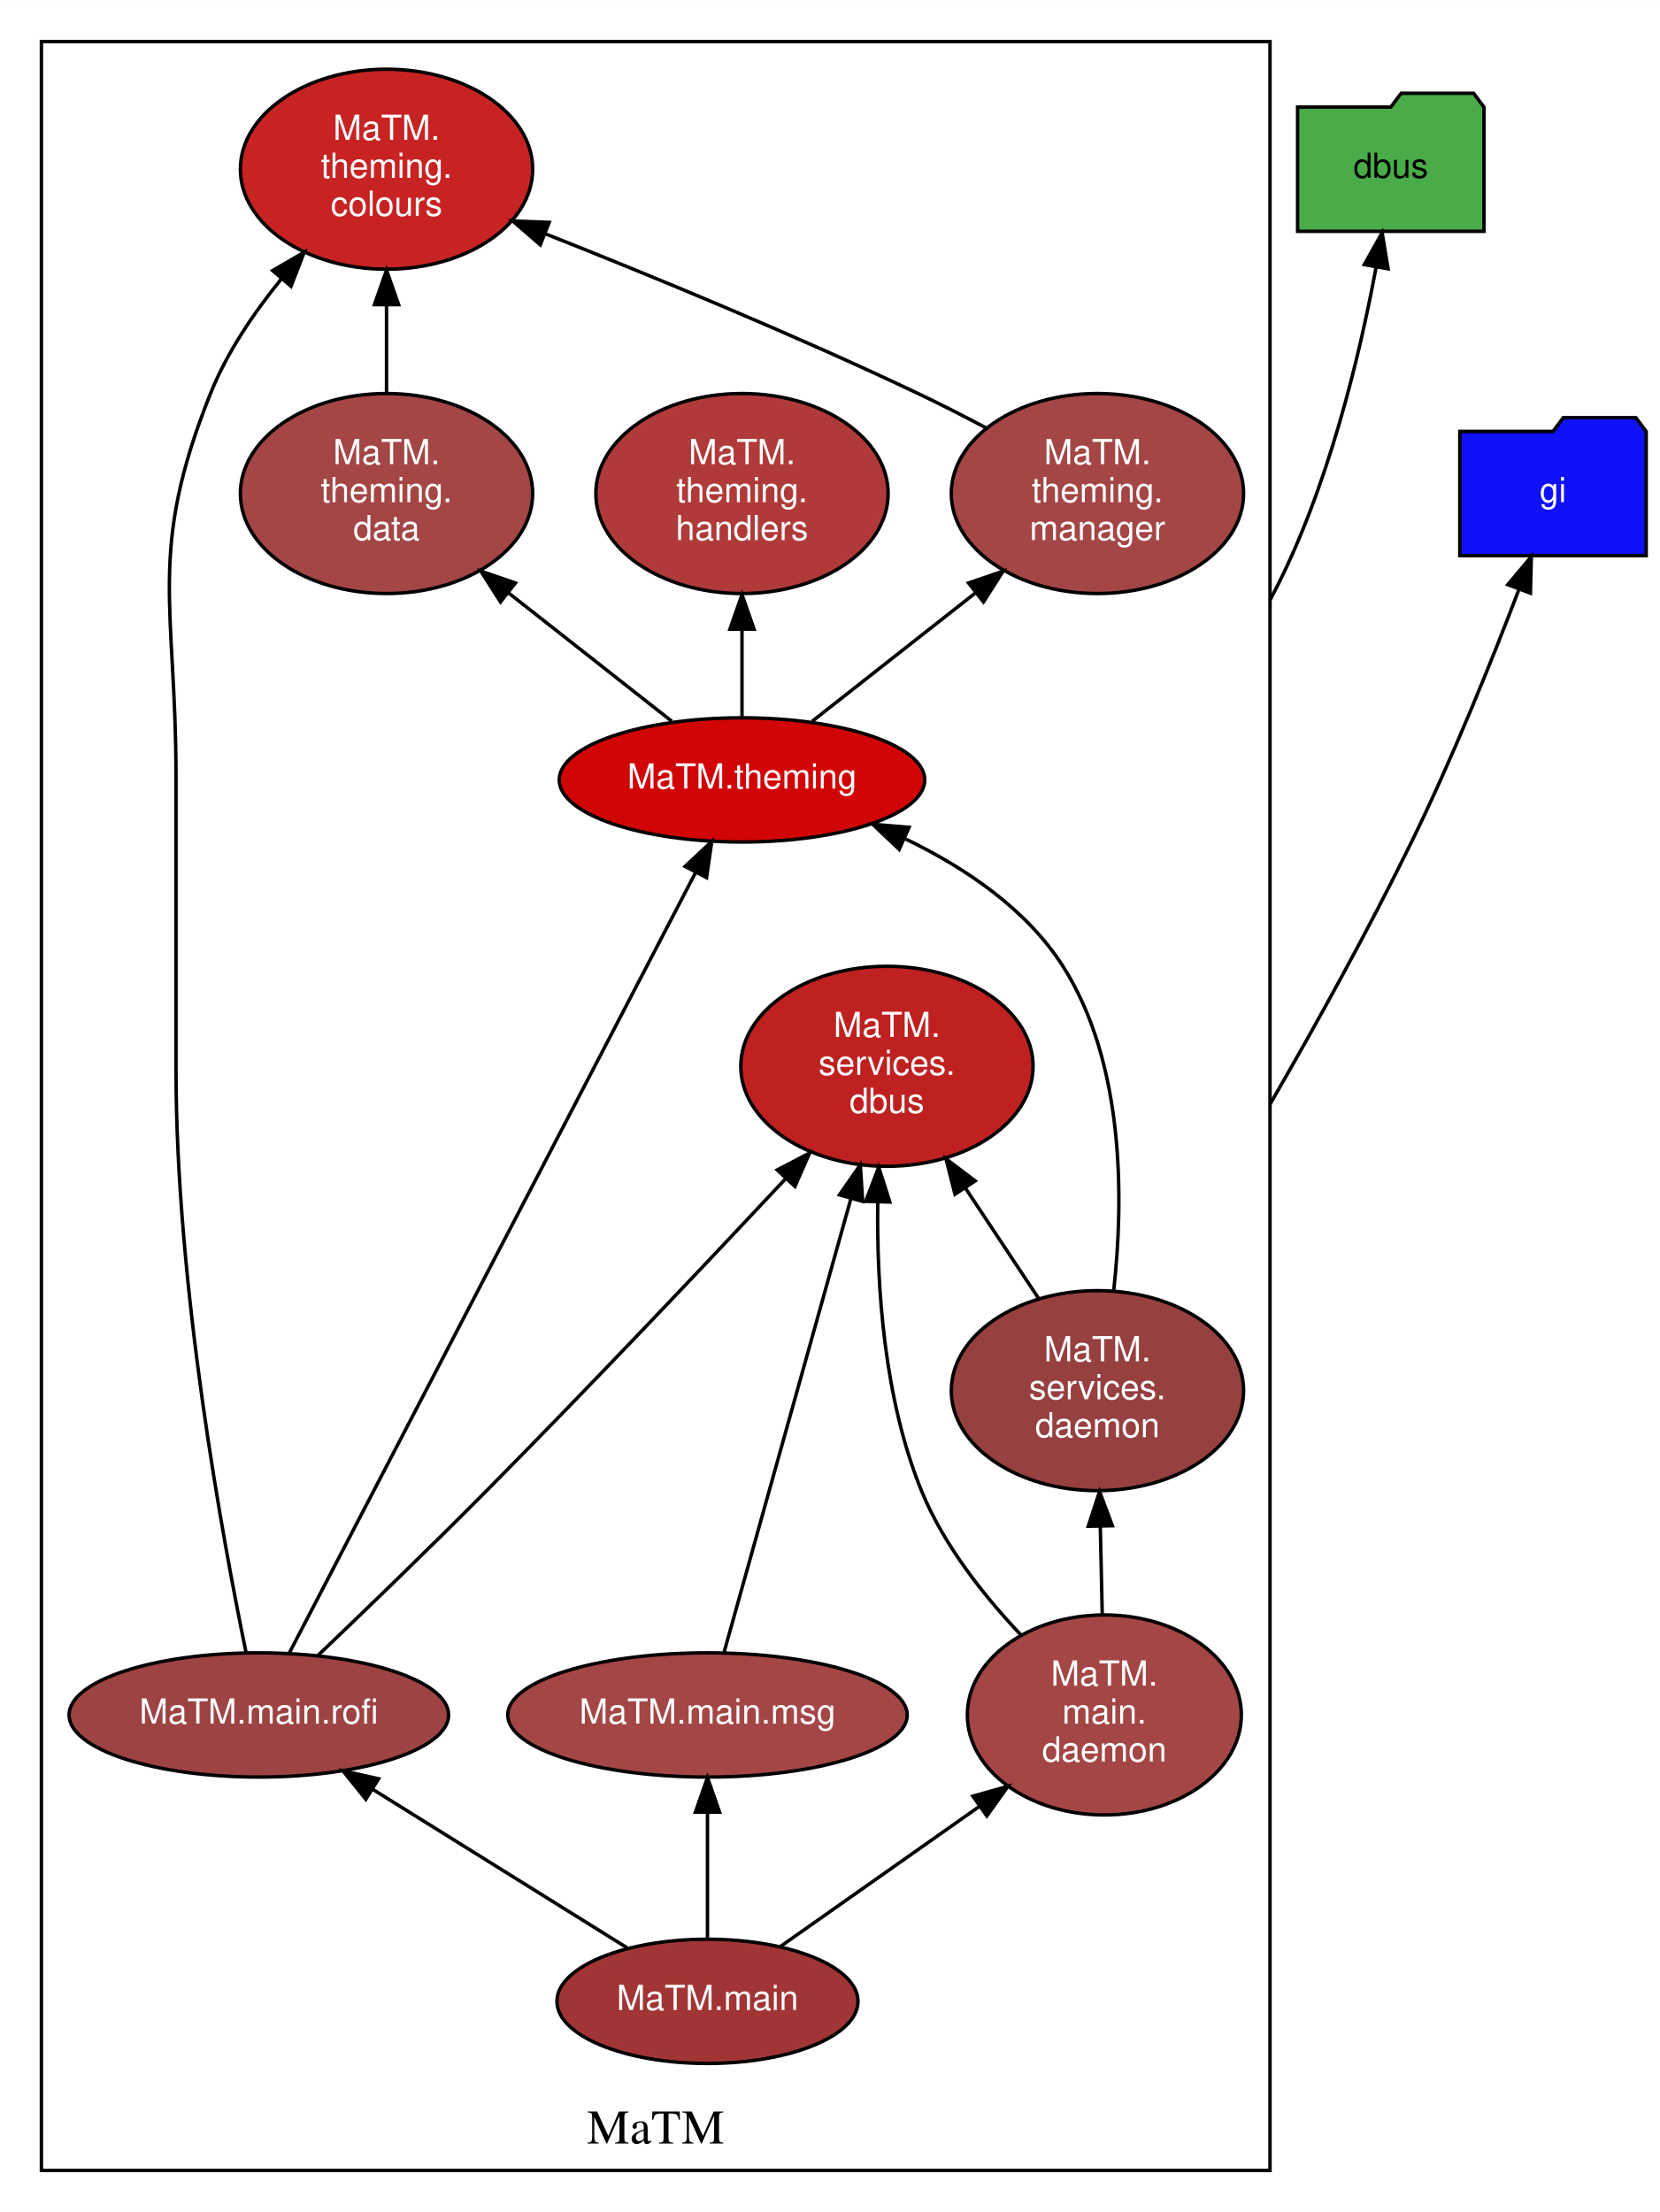
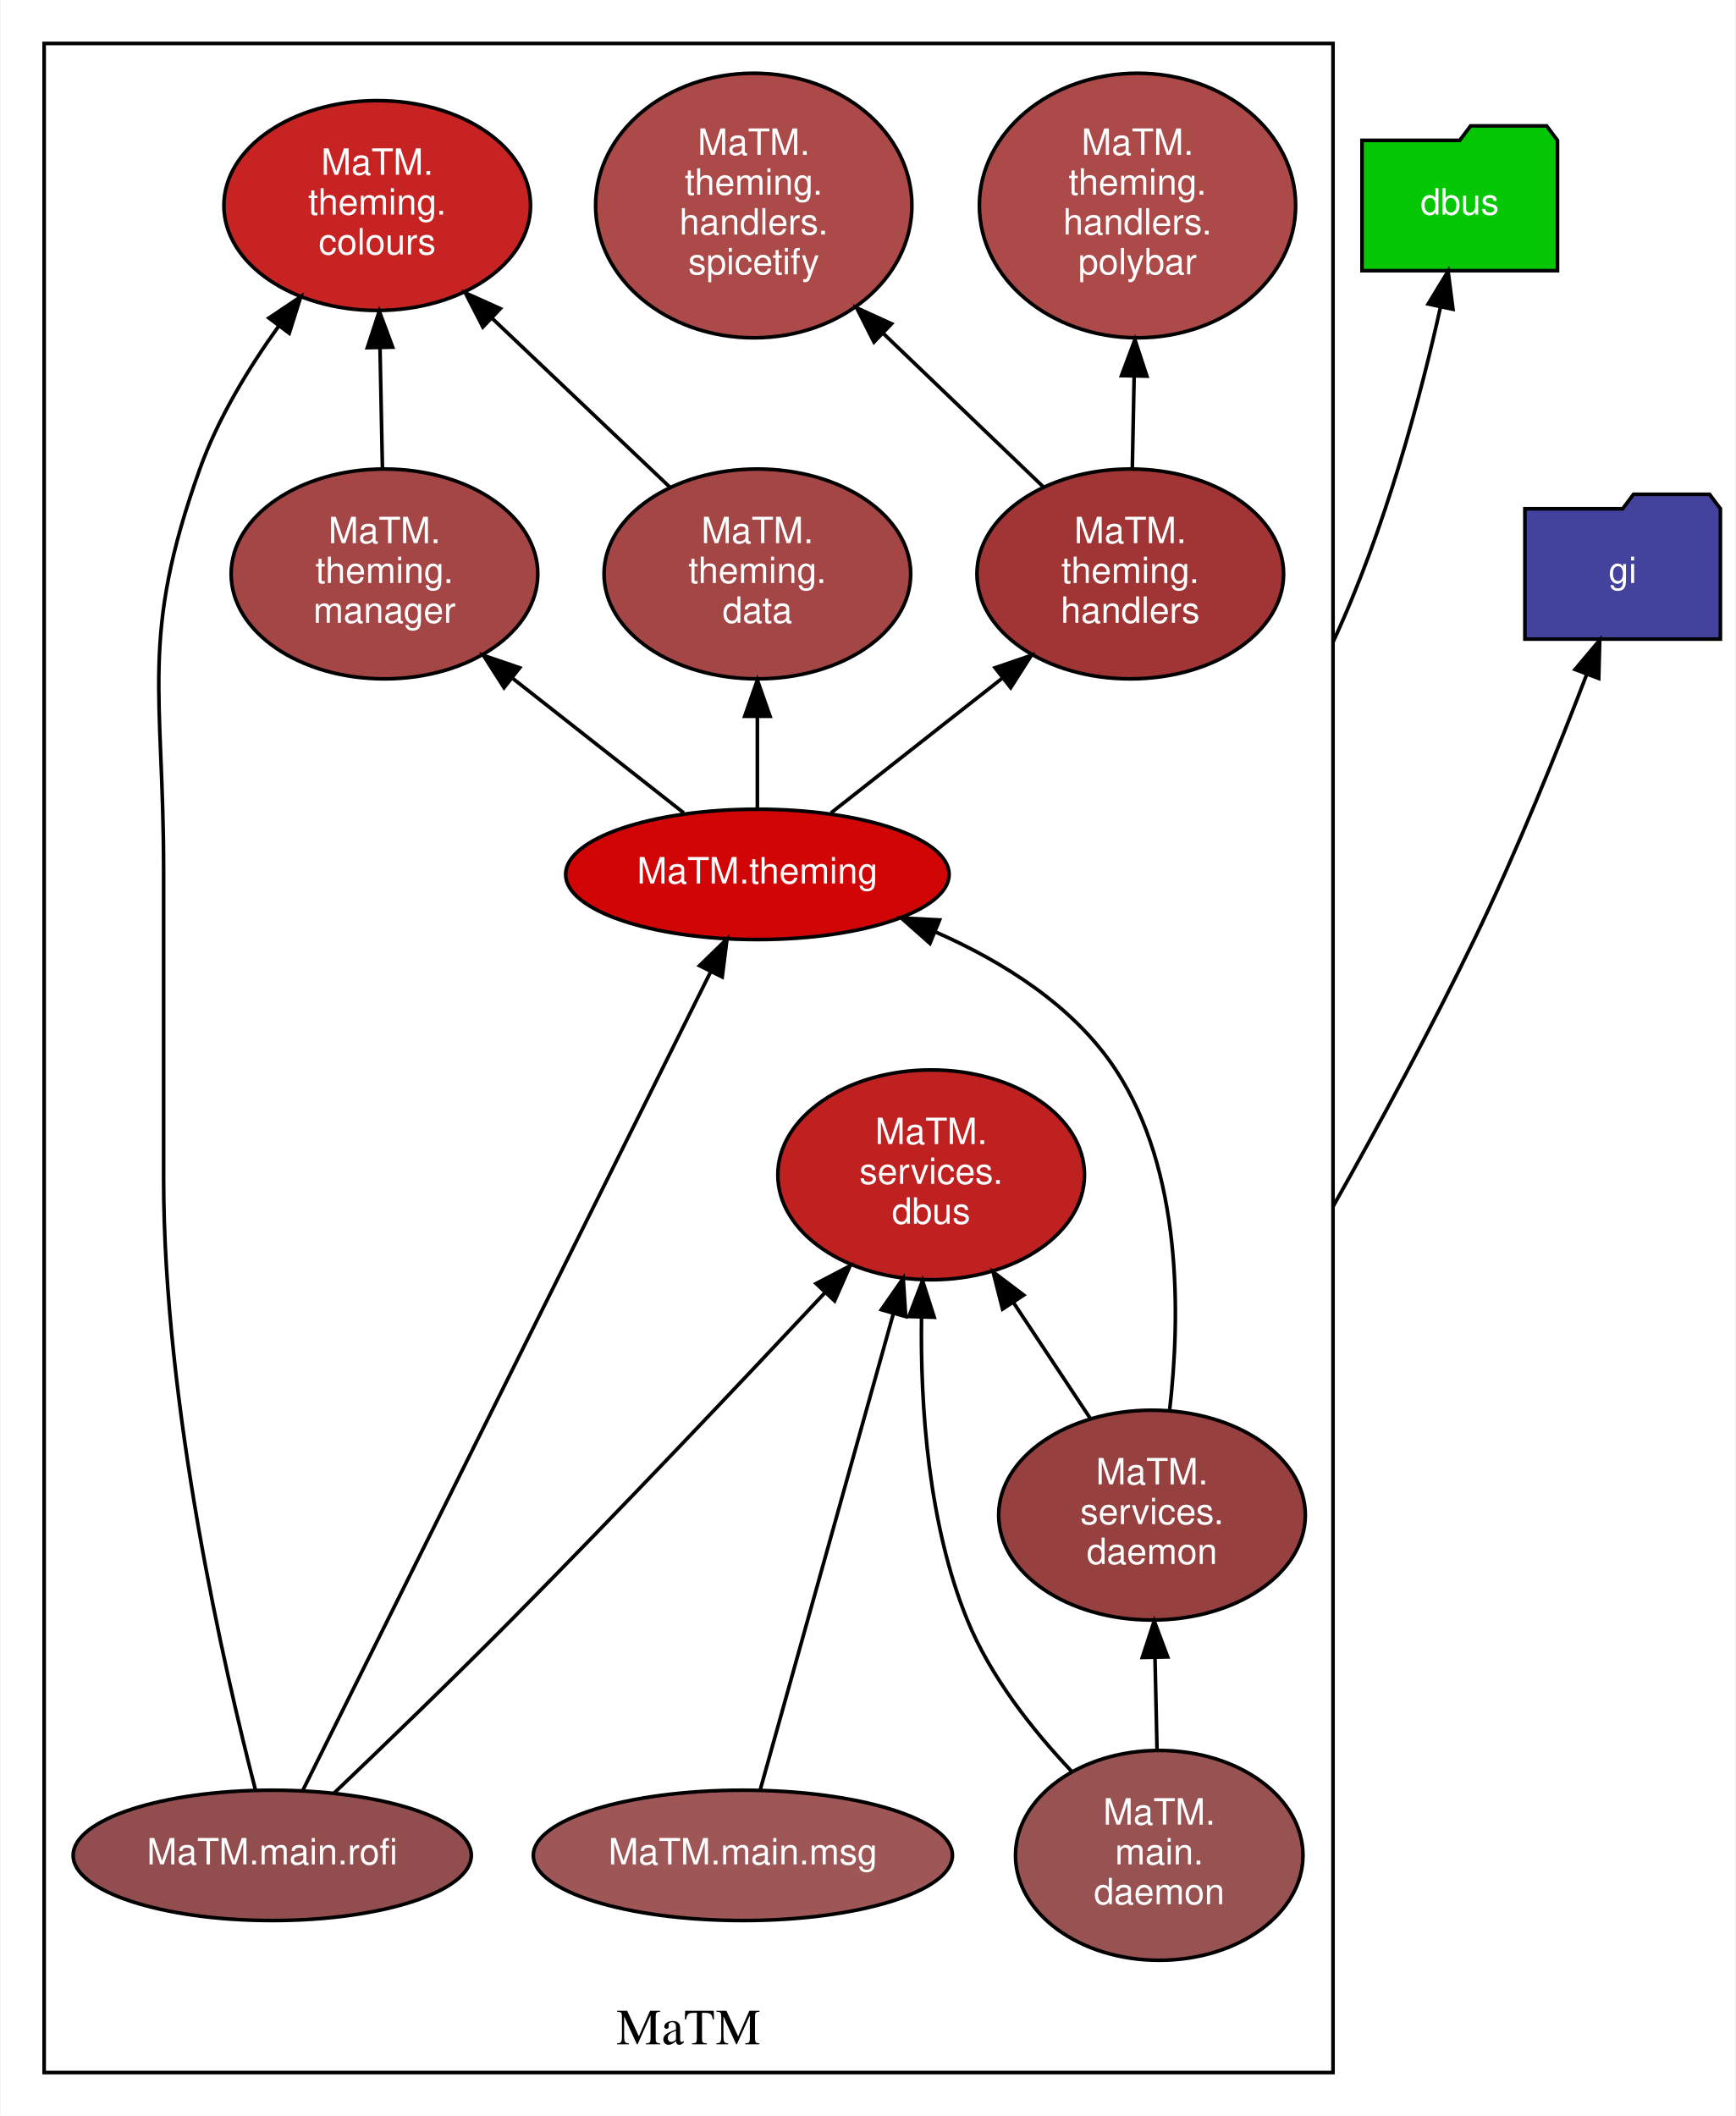
- <svg xmlns="http://www.w3.org/2000/svg" width="481pt" height="641pt" viewBox="0.00 0.00 481.00 640.91">
-   <g id="graph0" class="graph" transform="scale(1 1) rotate(0) translate(4 636.91)">
-     <polygon fill="white" stroke="transparent" points="-4,4 -4,-636.91 477,-636.91 477,4 -4,4" />
+ <svg xmlns="http://www.w3.org/2000/svg" width="479pt" height="584pt" viewBox="0.00 0.00 479.00 584.47">
+   <g id="graph0" class="graph" transform="scale(1 1) rotate(0) translate(4 580.47)">
+     <polygon fill="white" stroke="transparent" points="-4,4 -4,-580.47 475,-580.47 475,4 -4,4" />
    <g id="clust1" class="cluster">
-       <polygon fill="none" stroke="black" points="8,-8 8,-624.91 364,-624.91 364,-8 8,-8" />
+       <polygon fill="none" stroke="black" points="8,-8 8,-568.47 364,-568.47 364,-8 8,-8" />
      <text text-anchor="middle" x="186" y="-15.8" font-family="Times,serif" font-size="14.00">MaTM</text>
    </g>
    <g id="node1" class="node">
-       <ellipse fill="#9d4343" stroke="black" cx="71" cy="-139.99" rx="54.99" ry="18" />
-       <text text-anchor="middle" x="71" y="-137.49" font-family="Helvetica,sans-Serif" font-size="10.00" fill="#ffffff">MaTM.main.rofi</text>
+       <ellipse fill="#995252" stroke="black" cx="316" cy="-67.99" rx="39.7" ry="28.98" />
+       <text text-anchor="middle" x="316" y="-76.49" font-family="Helvetica,sans-Serif" font-size="10.00" fill="#ffffff">MaTM.</text>
+       <text text-anchor="middle" x="316" y="-65.49" font-family="Helvetica,sans-Serif" font-size="10.00" fill="#ffffff">main.</text>
+       <text text-anchor="middle" x="316" y="-54.49" font-family="Helvetica,sans-Serif" font-size="10.00" fill="#ffffff">daemon</text>
+     </g>
+     <g id="node3" class="node">
+       <ellipse fill="#bf2121" stroke="black" cx="253" cy="-255.96" rx="42.35" ry="28.98" />
+       <text text-anchor="middle" x="253" y="-264.46" font-family="Helvetica,sans-Serif" font-size="10.00" fill="#ffffff">MaTM.</text>
+       <text text-anchor="middle" x="253" y="-253.46" font-family="Helvetica,sans-Serif" font-size="10.00" fill="#ffffff">services.</text>
+       <text text-anchor="middle" x="253" y="-242.46" font-family="Helvetica,sans-Serif" font-size="10.00" fill="#ffffff">dbus</text>
+     </g>
+     <g id="edge2" class="edge">
+       <path fill="none" stroke="black" d="M291.72,-91.28C280.98,-102.64 269.37,-117.35 263,-132.98 252.2,-159.5 250,-191.89 250.34,-216.63" />
+       <polygon fill="#000000" stroke="black" points="246.84,-216.83 250.62,-226.73 253.84,-216.63 246.84,-216.83" />
+     </g>
+     <g id="node11" class="node">
+       <ellipse fill="#964040" stroke="black" cx="314" cy="-161.97" rx="42.35" ry="28.98" />
+       <text text-anchor="middle" x="314" y="-170.47" font-family="Helvetica,sans-Serif" font-size="10.00" fill="#ffffff">MaTM.</text>
+       <text text-anchor="middle" x="314" y="-159.47" font-family="Helvetica,sans-Serif" font-size="10.00" fill="#ffffff">services.</text>
+       <text text-anchor="middle" x="314" y="-148.47" font-family="Helvetica,sans-Serif" font-size="10.00" fill="#ffffff">daemon</text>
+     </g>
+     <g id="edge1" class="edge">
+       <path fill="none" stroke="black" d="M315.39,-97.09C315.21,-105.13 315.02,-114.03 314.83,-122.57" />
+       <polygon fill="#000000" stroke="black" points="311.33,-122.66 314.61,-132.73 318.33,-122.81 311.33,-122.66" />
    </g>
    <g id="node2" class="node">
-       <ellipse fill="#c82323" stroke="black" cx="108" cy="-587.92" rx="42.35" ry="28.98" />
-       <text text-anchor="middle" x="108" y="-596.42" font-family="Helvetica,sans-Serif" font-size="10.00" fill="#ffffff">MaTM.</text>
-       <text text-anchor="middle" x="108" y="-585.42" font-family="Helvetica,sans-Serif" font-size="10.00" fill="#ffffff">theming.</text>
-       <text text-anchor="middle" x="108" y="-574.42" font-family="Helvetica,sans-Serif" font-size="10.00" fill="#ffffff">colours</text>
+       <ellipse fill="#d10505" stroke="black" cx="205" cy="-338.95" rx="52.96" ry="18" />
+       <text text-anchor="middle" x="205" y="-336.45" font-family="Helvetica,sans-Serif" font-size="10.00" fill="#ffffff">MaTM.theming</text>
+     </g>
+     <g id="node4" class="node">
+       <ellipse fill="#a13535" stroke="black" cx="308" cy="-421.94" rx="42.35" ry="28.98" />
+       <text text-anchor="middle" x="308" y="-430.44" font-family="Helvetica,sans-Serif" font-size="10.00" fill="#ffffff">MaTM.</text>
+       <text text-anchor="middle" x="308" y="-419.44" font-family="Helvetica,sans-Serif" font-size="10.00" fill="#ffffff">theming.</text>
+       <text text-anchor="middle" x="308" y="-408.44" font-family="Helvetica,sans-Serif" font-size="10.00" fill="#ffffff">handlers</text>
+     </g>
+     <g id="edge12" class="edge">
+       <path fill="none" stroke="black" d="M225.35,-355.95C238.83,-366.55 256.87,-380.73 272.66,-393.15" />
+       <polygon fill="#000000" stroke="black" points="270.65,-396.02 280.67,-399.45 274.97,-390.52 270.65,-396.02" />
+     </g>
+     <g id="node10" class="node">
+       <ellipse fill="#a44646" stroke="black" cx="102" cy="-421.94" rx="42.35" ry="28.98" />
+       <text text-anchor="middle" x="102" y="-430.44" font-family="Helvetica,sans-Serif" font-size="10.00" fill="#ffffff">MaTM.</text>
+       <text text-anchor="middle" x="102" y="-419.44" font-family="Helvetica,sans-Serif" font-size="10.00" fill="#ffffff">theming.</text>
+       <text text-anchor="middle" x="102" y="-408.44" font-family="Helvetica,sans-Serif" font-size="10.00" fill="#ffffff">manager</text>
+     </g>
+     <g id="edge15" class="edge">
+       <path fill="none" stroke="black" d="M184.65,-355.95C171.17,-366.55 153.13,-380.73 137.34,-393.15" />
+       <polygon fill="#000000" stroke="black" points="135.03,-390.52 129.33,-399.45 139.35,-396.02 135.03,-390.52" />
+     </g>
+     <g id="node12" class="node">
+       <ellipse fill="#a44646" stroke="black" cx="205" cy="-421.94" rx="42.35" ry="28.98" />
+       <text text-anchor="middle" x="205" y="-430.44" font-family="Helvetica,sans-Serif" font-size="10.00" fill="#ffffff">MaTM.</text>
+       <text text-anchor="middle" x="205" y="-419.44" font-family="Helvetica,sans-Serif" font-size="10.00" fill="#ffffff">theming.</text>
+       <text text-anchor="middle" x="205" y="-408.44" font-family="Helvetica,sans-Serif" font-size="10.00" fill="#ffffff">data</text>
    </g>
    <g id="edge11" class="edge">
-       <path fill="none" stroke="black" d="M67.3,-158.07C60.57,-190.72 47,-264.29 47,-326.96 47,-326.96 47,-326.96 47,-411.95 47,-461.47 38.57,-476.96 57,-522.93 61.75,-534.78 69.45,-546.19 77.44,-556.02" />
-       <polygon fill="#000000" stroke="black" points="75,-558.55 84.16,-563.87 80.32,-554 75,-558.55" />
+       <path fill="none" stroke="black" d="M205,-357.12C205,-364.53 205,-373.52 205,-382.39" />
+       <polygon fill="#000000" stroke="black" points="201.5,-382.63 205,-392.63 208.5,-382.63 201.5,-382.63" />
+     </g>
+     <g id="node13" class="node">
+       <polygon fill="#05c705" stroke="black" points="426,-541.7 423,-545.7 402,-545.7 399,-541.7 372,-541.7 372,-505.7 426,-505.7 426,-541.7" />
+       <text text-anchor="middle" x="399" y="-521.2" font-family="Helvetica,sans-Serif" font-size="10.00" fill="#ffffff">dbus</text>
+     </g>
+     <g id="edge16" class="edge">
+       <path fill="none" stroke="black" d="M364,-403.12C378.59,-434.58 388.27,-471.28 393.68,-495.65" />
+       <polygon fill="#000000" stroke="black" points="390.28,-496.51 395.79,-505.56 397.13,-495.05 390.28,-496.51" />
+     </g>
+     <g id="node8" class="node">
+       <ellipse fill="#ac4949" stroke="black" cx="310" cy="-523.7" rx="43.68" ry="36.54" />
+       <text text-anchor="middle" x="310" y="-537.7" font-family="Helvetica,sans-Serif" font-size="10.00" fill="#ffffff">MaTM.</text>
+       <text text-anchor="middle" x="310" y="-526.7" font-family="Helvetica,sans-Serif" font-size="10.00" fill="#ffffff">theming.</text>
+       <text text-anchor="middle" x="310" y="-515.7" font-family="Helvetica,sans-Serif" font-size="10.00" fill="#ffffff">handlers.</text>
+       <text text-anchor="middle" x="310" y="-504.7" font-family="Helvetica,sans-Serif" font-size="10.00" fill="#ffffff">polybar</text>
+     </g>
+     <g id="edge13" class="edge">
+       <path fill="none" stroke="black" d="M308.56,-450.99C308.72,-458.95 308.9,-467.82 309.07,-476.54" />
+       <polygon fill="#000000" stroke="black" points="305.58,-476.72 309.28,-486.65 312.58,-476.58 305.58,-476.72" />
+     </g>
+     <g id="node9" class="node">
+       <ellipse fill="#ac4949" stroke="black" cx="204" cy="-523.7" rx="43.68" ry="36.54" />
+       <text text-anchor="middle" x="204" y="-537.7" font-family="Helvetica,sans-Serif" font-size="10.00" fill="#ffffff">MaTM.</text>
+       <text text-anchor="middle" x="204" y="-526.7" font-family="Helvetica,sans-Serif" font-size="10.00" fill="#ffffff">theming.</text>
+       <text text-anchor="middle" x="204" y="-515.7" font-family="Helvetica,sans-Serif" font-size="10.00" fill="#ffffff">handlers.</text>
+       <text text-anchor="middle" x="204" y="-504.7" font-family="Helvetica,sans-Serif" font-size="10.00" fill="#ffffff">spicetify</text>
+     </g>
+     <g id="edge14" class="edge">
+       <path fill="none" stroke="black" d="M283.88,-446.08C270.8,-458.63 254.37,-474.38 239.83,-488.33" />
+       <polygon fill="#000000" stroke="black" points="237.21,-485.99 232.42,-495.44 242.06,-491.04 237.21,-485.99" />
    </g>
    <g id="node5" class="node">
-       <ellipse fill="#d10505" stroke="black" cx="211" cy="-410.95" rx="52.96" ry="18" />
-       <text text-anchor="middle" x="211" y="-408.45" font-family="Helvetica,sans-Serif" font-size="10.00" fill="#ffffff">MaTM.theming</text>
+       <ellipse fill="#c82323" stroke="black" cx="100" cy="-523.7" rx="42.35" ry="28.98" />
+       <text text-anchor="middle" x="100" y="-532.2" font-family="Helvetica,sans-Serif" font-size="10.00" fill="#ffffff">MaTM.</text>
+       <text text-anchor="middle" x="100" y="-521.2" font-family="Helvetica,sans-Serif" font-size="10.00" fill="#ffffff">theming.</text>
+       <text text-anchor="middle" x="100" y="-510.2" font-family="Helvetica,sans-Serif" font-size="10.00" fill="#ffffff">colours</text>
+     </g>
+     <g id="node6" class="node">
+       <ellipse fill="#924e4e" stroke="black" cx="71" cy="-67.99" rx="54.99" ry="18" />
+       <text text-anchor="middle" x="71" y="-65.49" font-family="Helvetica,sans-Serif" font-size="10.00" fill="#ffffff">MaTM.main.rofi</text>
+     </g>
+     <g id="edge6" class="edge">
+       <path fill="none" stroke="black" d="M79.38,-85.82C102.08,-131.38 164.88,-257.41 192.12,-312.09" />
+       <polygon fill="#000000" stroke="black" points="189.03,-313.74 196.62,-321.13 195.29,-310.62 189.03,-313.74" />
+     </g>
+     <g id="edge4" class="edge">
+       <path fill="none" stroke="black" d="M88,-85.11C101.44,-97.94 120.6,-116.43 137,-132.98 167,-163.28 200.49,-198.66 223.74,-223.49" />
+       <polygon fill="#000000" stroke="black" points="221.22,-225.93 230.61,-230.84 226.34,-221.15 221.22,-225.93" />
+     </g>
+     <g id="edge8" class="edge">
+       <path fill="none" stroke="black" d="M66.38,-86.02C57.96,-118.57 41,-192 41,-254.96 41,-254.96 41,-254.96 41,-339.95 41,-389.47 34.28,-404.31 51,-450.93 56,-464.87 64.37,-478.68 72.79,-490.4" />
+       <polygon fill="#000000" stroke="black" points="70.09,-492.63 78.89,-498.53 75.7,-488.43 70.09,-492.63" />
+     </g>
+     <g id="node7" class="node">
+       <ellipse fill="#9f5656" stroke="black" cx="201" cy="-67.99" rx="57.88" ry="18" />
+       <text text-anchor="middle" x="201" y="-65.49" font-family="Helvetica,sans-Serif" font-size="10.00" fill="#ffffff">MaTM.main.msg</text>
+     </g>
+     <g id="edge3" class="edge">
+       <path fill="none" stroke="black" d="M205.8,-86.15C214.12,-115.91 231.41,-177.73 242.59,-217.73" />
+       <polygon fill="#000000" stroke="black" points="239.23,-218.7 245.29,-227.39 245.97,-216.82 239.23,-218.7" />
+     </g>
+     <g id="edge10" class="edge">
+       <path fill="none" stroke="black" d="M101.44,-450.99C101.23,-461.3 100.99,-473.16 100.77,-484.22" />
+       <polygon fill="#000000" stroke="black" points="97.27,-484.44 100.57,-494.51 104.26,-484.58 97.27,-484.44" />
+     </g>
+     <g id="edge7" class="edge">
+       <path fill="none" stroke="black" d="M318.85,-190.82C321.91,-217.25 322.35,-256.97 304,-284.95 292.38,-302.66 272.8,-314.88 254.1,-323.09" />
+       <polygon fill="#000000" stroke="black" points="252.67,-319.89 244.74,-326.91 255.32,-326.37 252.67,-319.89" />
+     </g>
+     <g id="edge5" class="edge">
+       <path fill="none" stroke="black" d="M297.01,-188.6C290.45,-198.48 282.86,-209.94 275.84,-220.52" />
+       <polygon fill="#000000" stroke="black" points="272.72,-218.88 270.11,-229.15 278.56,-222.75 272.72,-218.88" />
+     </g>
+     <g id="node14" class="node">
+       <polygon fill="#43439d" stroke="black" points="471,-439.94 468,-443.94 447,-443.94 444,-439.94 417,-439.94 417,-403.94 471,-403.94 471,-439.94" />
+       <text text-anchor="middle" x="444" y="-419.44" font-family="Helvetica,sans-Serif" font-size="10.00" fill="#ffffff">gi</text>
+     </g>
+     <g id="edge17" class="edge">
+       <path fill="none" stroke="black" d="M364,-247.2C377.28,-270.76 391.2,-296.58 403,-320.95 414.76,-345.22 426.23,-373.75 434.04,-394.11" />
+       <polygon fill="#000000" stroke="black" points="430.85,-395.56 437.67,-403.67 437.39,-393.08 430.85,-395.56" />
    </g>
    <g id="edge9" class="edge">
-       <path fill="none" stroke="black" d="M79.76,-157.82C103.48,-203.38 169.08,-329.41 197.54,-384.09" />
-       <polygon fill="#000000" stroke="black" points="194.52,-385.88 202.25,-393.13 200.73,-382.64 194.52,-385.88" />
-     </g>
-     <g id="node11" class="node">
-       <ellipse fill="#bf2121" stroke="black" cx="253" cy="-327.96" rx="42.35" ry="28.98" />
-       <text text-anchor="middle" x="253" y="-336.46" font-family="Helvetica,sans-Serif" font-size="10.00" fill="#ffffff">MaTM.</text>
-       <text text-anchor="middle" x="253" y="-325.46" font-family="Helvetica,sans-Serif" font-size="10.00" fill="#ffffff">services.</text>
-       <text text-anchor="middle" x="253" y="-314.46" font-family="Helvetica,sans-Serif" font-size="10.00" fill="#ffffff">dbus</text>
-     </g>
-     <g id="edge7" class="edge">
-       <path fill="none" stroke="black" d="M88,-157.11C101.44,-169.94 120.6,-188.43 137,-204.98 167,-235.28 200.49,-270.66 223.74,-295.49" />
-       <polygon fill="#000000" stroke="black" points="221.22,-297.93 230.61,-302.84 226.34,-293.15 221.22,-297.93" />
-     </g>
-     <g id="node3" class="node">
-       <ellipse fill="#a44646" stroke="black" cx="108" cy="-493.94" rx="42.35" ry="28.98" />
-       <text text-anchor="middle" x="108" y="-502.44" font-family="Helvetica,sans-Serif" font-size="10.00" fill="#ffffff">MaTM.</text>
-       <text text-anchor="middle" x="108" y="-491.44" font-family="Helvetica,sans-Serif" font-size="10.00" fill="#ffffff">theming.</text>
-       <text text-anchor="middle" x="108" y="-480.44" font-family="Helvetica,sans-Serif" font-size="10.00" fill="#ffffff">data</text>
-     </g>
-     <g id="edge12" class="edge">
-       <path fill="none" stroke="black" d="M108,-523.04C108,-531.08 108,-539.98 108,-548.52" />
-       <polygon fill="#000000" stroke="black" points="104.5,-548.68 108,-558.68 111.5,-548.68 104.5,-548.68" />
-     </g>
-     <g id="node4" class="node">
-       <ellipse fill="#964040" stroke="black" cx="314" cy="-233.97" rx="42.35" ry="28.98" />
-       <text text-anchor="middle" x="314" y="-242.47" font-family="Helvetica,sans-Serif" font-size="10.00" fill="#ffffff">MaTM.</text>
-       <text text-anchor="middle" x="314" y="-231.47" font-family="Helvetica,sans-Serif" font-size="10.00" fill="#ffffff">services.</text>
-       <text text-anchor="middle" x="314" y="-220.47" font-family="Helvetica,sans-Serif" font-size="10.00" fill="#ffffff">daemon</text>
-     </g>
-     <g id="edge10" class="edge">
-       <path fill="none" stroke="black" d="M318.71,-262.97C321.63,-289.31 321.93,-328.82 304,-356.95 293.38,-373.61 275.55,-385.57 258.32,-393.87" />
-       <polygon fill="#000000" stroke="black" points="256.55,-390.82 248.86,-398.1 259.41,-397.21 256.55,-390.82" />
-     </g>
-     <g id="edge8" class="edge">
-       <path fill="none" stroke="black" d="M297.01,-260.6C290.45,-270.48 282.86,-281.94 275.84,-292.52" />
-       <polygon fill="#000000" stroke="black" points="272.72,-290.88 270.11,-301.15 278.56,-294.75 272.72,-290.88" />
-     </g>
-     <g id="node13" class="node">
-       <polygon fill="#1010f9" stroke="black" points="473,-511.94 470,-515.94 449,-515.94 446,-511.94 419,-511.94 419,-475.94 473,-475.94 473,-511.94" />
-       <text text-anchor="middle" x="446" y="-491.44" font-family="Helvetica,sans-Serif" font-size="10.00" fill="#ffffff">gi</text>
-     </g>
-     <g id="edge18" class="edge">
-       <path fill="none" stroke="black" d="M364,-316.96C377.95,-341.08 392.65,-367.76 405,-392.95 416.87,-417.16 428.34,-445.7 436.11,-466.08" />
-       <polygon fill="#000000" stroke="black" points="432.91,-467.53 439.72,-475.65 439.46,-465.06 432.91,-467.53" />
-     </g>
-     <g id="edge14" class="edge">
-       <path fill="none" stroke="black" d="M190.65,-427.95C177.17,-438.55 159.13,-452.73 143.34,-465.15" />
-       <polygon fill="#000000" stroke="black" points="141.03,-462.52 135.33,-471.45 145.35,-468.02 141.03,-462.52" />
-     </g>
-     <g id="node6" class="node">
-       <ellipse fill="#a44646" stroke="black" cx="314" cy="-493.94" rx="42.35" ry="28.98" />
-       <text text-anchor="middle" x="314" y="-502.44" font-family="Helvetica,sans-Serif" font-size="10.00" fill="#ffffff">MaTM.</text>
-       <text text-anchor="middle" x="314" y="-491.44" font-family="Helvetica,sans-Serif" font-size="10.00" fill="#ffffff">theming.</text>
-       <text text-anchor="middle" x="314" y="-480.44" font-family="Helvetica,sans-Serif" font-size="10.00" fill="#ffffff">manager</text>
-     </g>
-     <g id="edge16" class="edge">
-       <path fill="none" stroke="black" d="M231.35,-427.95C244.83,-438.55 262.87,-452.73 278.66,-465.15" />
-       <polygon fill="#000000" stroke="black" points="276.65,-468.02 286.67,-471.45 280.97,-462.52 276.65,-468.02" />
-     </g>
-     <g id="node7" class="node">
-       <ellipse fill="#b03a3a" stroke="black" cx="211" cy="-493.94" rx="42.35" ry="28.98" />
-       <text text-anchor="middle" x="211" y="-502.44" font-family="Helvetica,sans-Serif" font-size="10.00" fill="#ffffff">MaTM.</text>
-       <text text-anchor="middle" x="211" y="-491.44" font-family="Helvetica,sans-Serif" font-size="10.00" fill="#ffffff">theming.</text>
-       <text text-anchor="middle" x="211" y="-480.44" font-family="Helvetica,sans-Serif" font-size="10.00" fill="#ffffff">handlers</text>
-     </g>
-     <g id="edge15" class="edge">
-       <path fill="none" stroke="black" d="M211,-429.12C211,-436.53 211,-445.52 211,-454.39" />
-       <polygon fill="#000000" stroke="black" points="207.5,-454.63 211,-464.63 214.5,-454.63 207.5,-454.63" />
-     </g>
-     <g id="edge13" class="edge">
-       <path fill="none" stroke="black" d="M281.8,-512.92C275.31,-516.36 268.48,-519.85 262,-522.93 226.37,-539.87 185.05,-556.91 154.18,-569.14" />
-       <polygon fill="#000000" stroke="black" points="152.56,-566.01 144.54,-572.93 155.13,-572.52 152.56,-566.01" />
-     </g>
-     <g id="node8" class="node">
-       <ellipse fill="#a44646" stroke="black" cx="316" cy="-139.99" rx="39.7" ry="28.98" />
-       <text text-anchor="middle" x="316" y="-148.49" font-family="Helvetica,sans-Serif" font-size="10.00" fill="#ffffff">MaTM.</text>
-       <text text-anchor="middle" x="316" y="-137.49" font-family="Helvetica,sans-Serif" font-size="10.00" fill="#ffffff">main.</text>
-       <text text-anchor="middle" x="316" y="-126.49" font-family="Helvetica,sans-Serif" font-size="10.00" fill="#ffffff">daemon</text>
-     </g>
-     <g id="edge4" class="edge">
-       <path fill="none" stroke="black" d="M315.39,-169.09C315.21,-177.13 315.02,-186.03 314.83,-194.57" />
-       <polygon fill="#000000" stroke="black" points="311.33,-194.66 314.61,-204.73 318.33,-194.81 311.33,-194.66" />
-     </g>
-     <g id="edge5" class="edge">
-       <path fill="none" stroke="black" d="M291.72,-163.28C280.98,-174.64 269.37,-189.35 263,-204.98 252.2,-231.5 250,-263.89 250.34,-288.63" />
-       <polygon fill="#000000" stroke="black" points="246.84,-288.83 250.62,-298.73 253.84,-288.63 246.84,-288.83" />
-     </g>
-     <g id="node9" class="node">
-       <ellipse fill="#a44646" stroke="black" cx="201" cy="-139.99" rx="57.88" ry="18" />
-       <text text-anchor="middle" x="201" y="-137.49" font-family="Helvetica,sans-Serif" font-size="10.00" fill="#ffffff">MaTM.main.msg</text>
-     </g>
-     <g id="edge6" class="edge">
-       <path fill="none" stroke="black" d="M205.8,-158.15C214.12,-187.91 231.41,-249.73 242.59,-289.73" />
-       <polygon fill="#000000" stroke="black" points="239.23,-290.7 245.29,-299.39 245.97,-288.82 239.23,-290.7" />
-     </g>
-     <g id="node10" class="node">
-       <ellipse fill="#a13535" stroke="black" cx="201" cy="-57" rx="43.62" ry="18" />
-       <text text-anchor="middle" x="201" y="-54.5" font-family="Helvetica,sans-Serif" font-size="10.00" fill="#ffffff">MaTM.main</text>
-     </g>
-     <g id="edge3" class="edge">
-       <path fill="none" stroke="black" d="M177.76,-72.48C157.26,-85.25 127.14,-104.02 104.12,-118.36" />
-       <polygon fill="#000000" stroke="black" points="102,-115.55 95.36,-123.81 105.7,-121.5 102,-115.55" />
-     </g>
-     <g id="edge1" class="edge">
-       <path fill="none" stroke="black" d="M222.09,-72.86C238.17,-84.18 260.71,-100.05 279.68,-113.41" />
-       <polygon fill="#000000" stroke="black" points="277.91,-116.45 288.1,-119.34 281.94,-110.72 277.91,-116.45" />
-     </g>
-     <g id="edge2" class="edge">
-       <path fill="none" stroke="black" d="M201,-75.18C201,-85.81 201,-99.69 201,-111.79" />
-       <polygon fill="#000000" stroke="black" points="197.5,-111.84 201,-121.84 204.5,-111.84 197.5,-111.84" />
-     </g>
-     <g id="node12" class="node">
-       <polygon fill="#49ac49" stroke="black" points="426,-605.92 423,-609.92 402,-609.92 399,-605.92 372,-605.92 372,-569.92 426,-569.92 426,-605.92" />
-       <text text-anchor="middle" x="399" y="-585.42" font-family="Helvetica,sans-Serif" font-size="10.00" fill="#000000">dbus</text>
-     </g>
-     <g id="edge17" class="edge">
-       <path fill="none" stroke="black" d="M364,-463.05C364.34,-463.68 364.67,-464.31 365,-464.95 380.82,-495.31 389.98,-533.88 394.72,-559.43" />
-       <polygon fill="#000000" stroke="black" points="391.32,-560.27 396.49,-569.52 398.21,-559.06 391.32,-560.27" />
+       <path fill="none" stroke="black" d="M180.91,-445.83C166.34,-459.67 147.6,-477.48 131.82,-492.47" />
+       <polygon fill="#000000" stroke="black" points="129.18,-490.15 124.34,-499.57 134,-495.22 129.18,-490.15" />
    </g>
  </g>
</svg>
